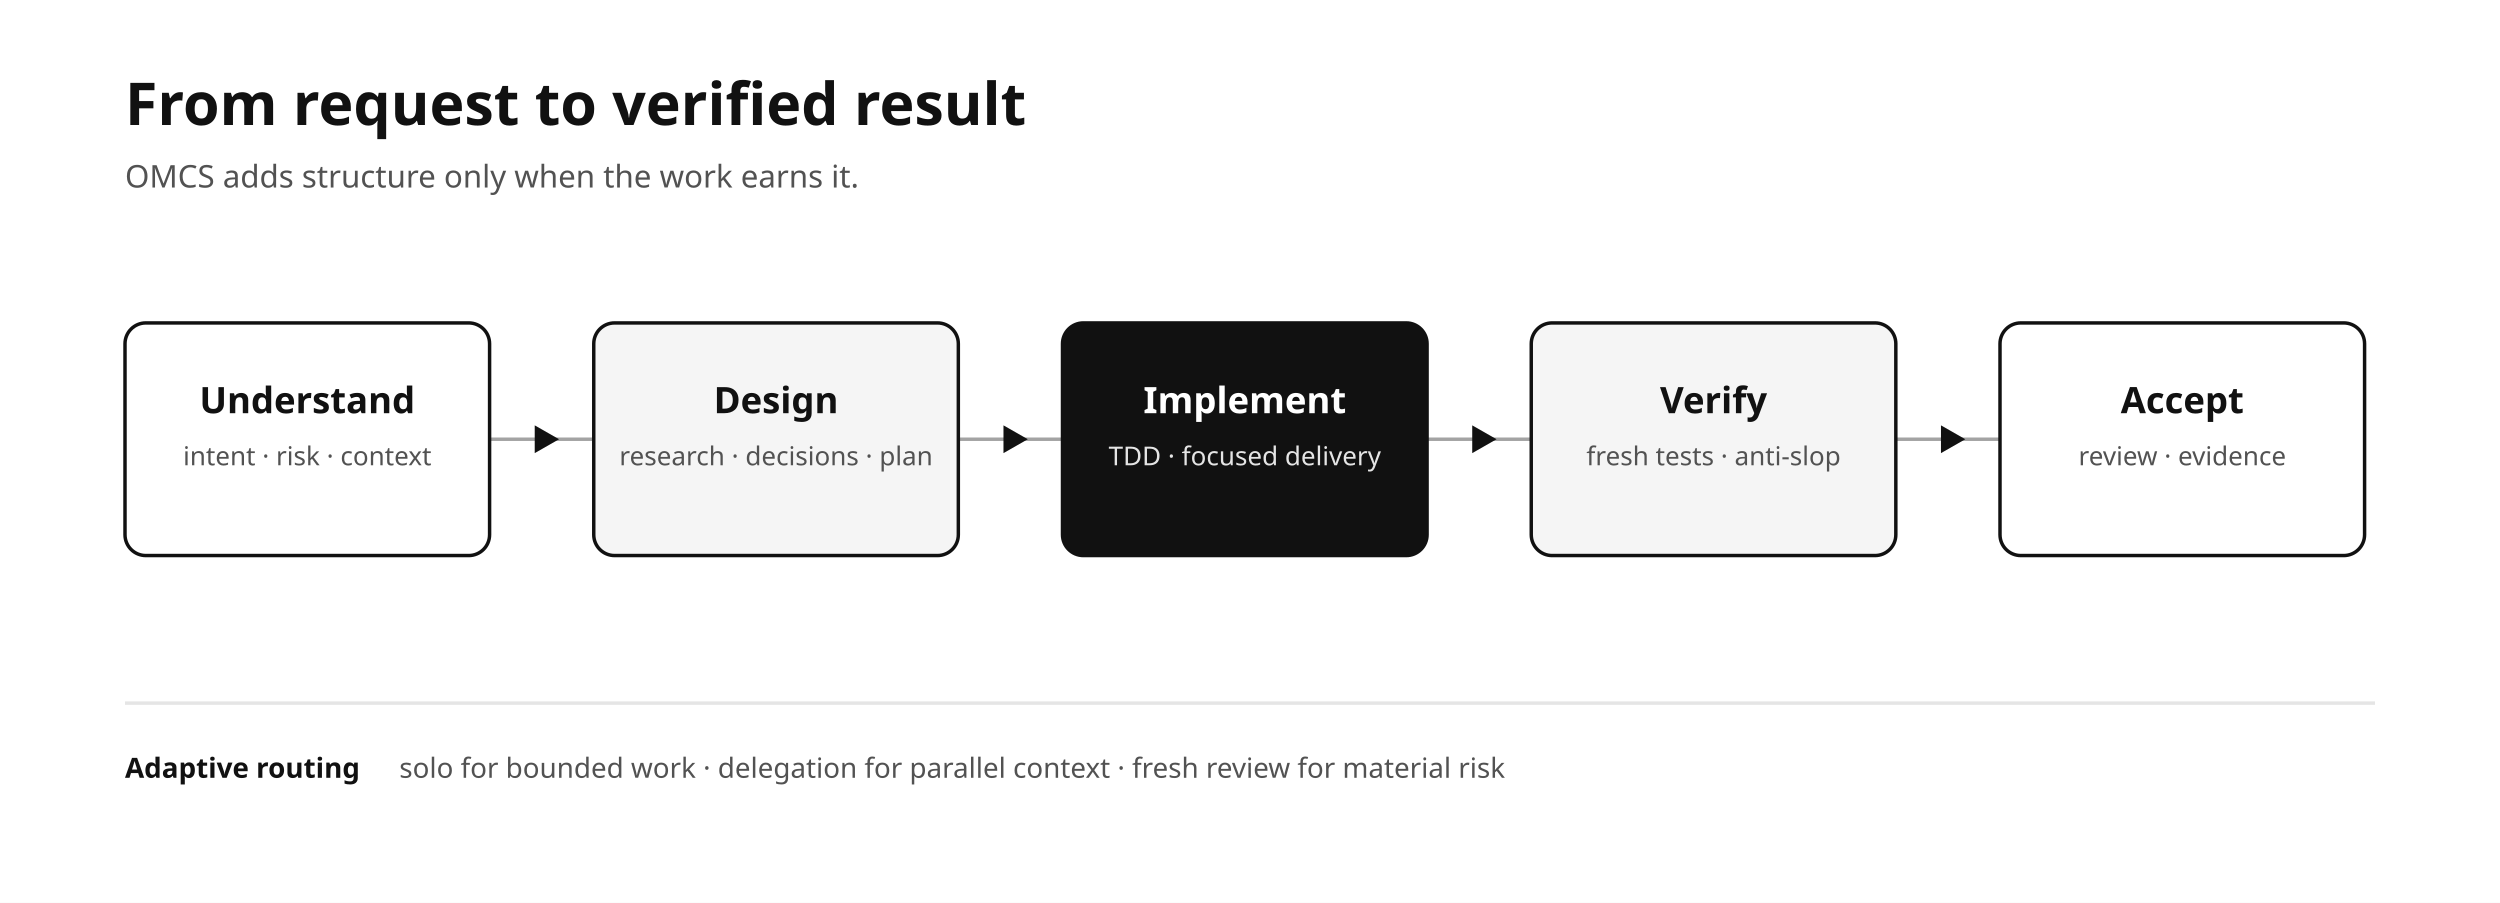
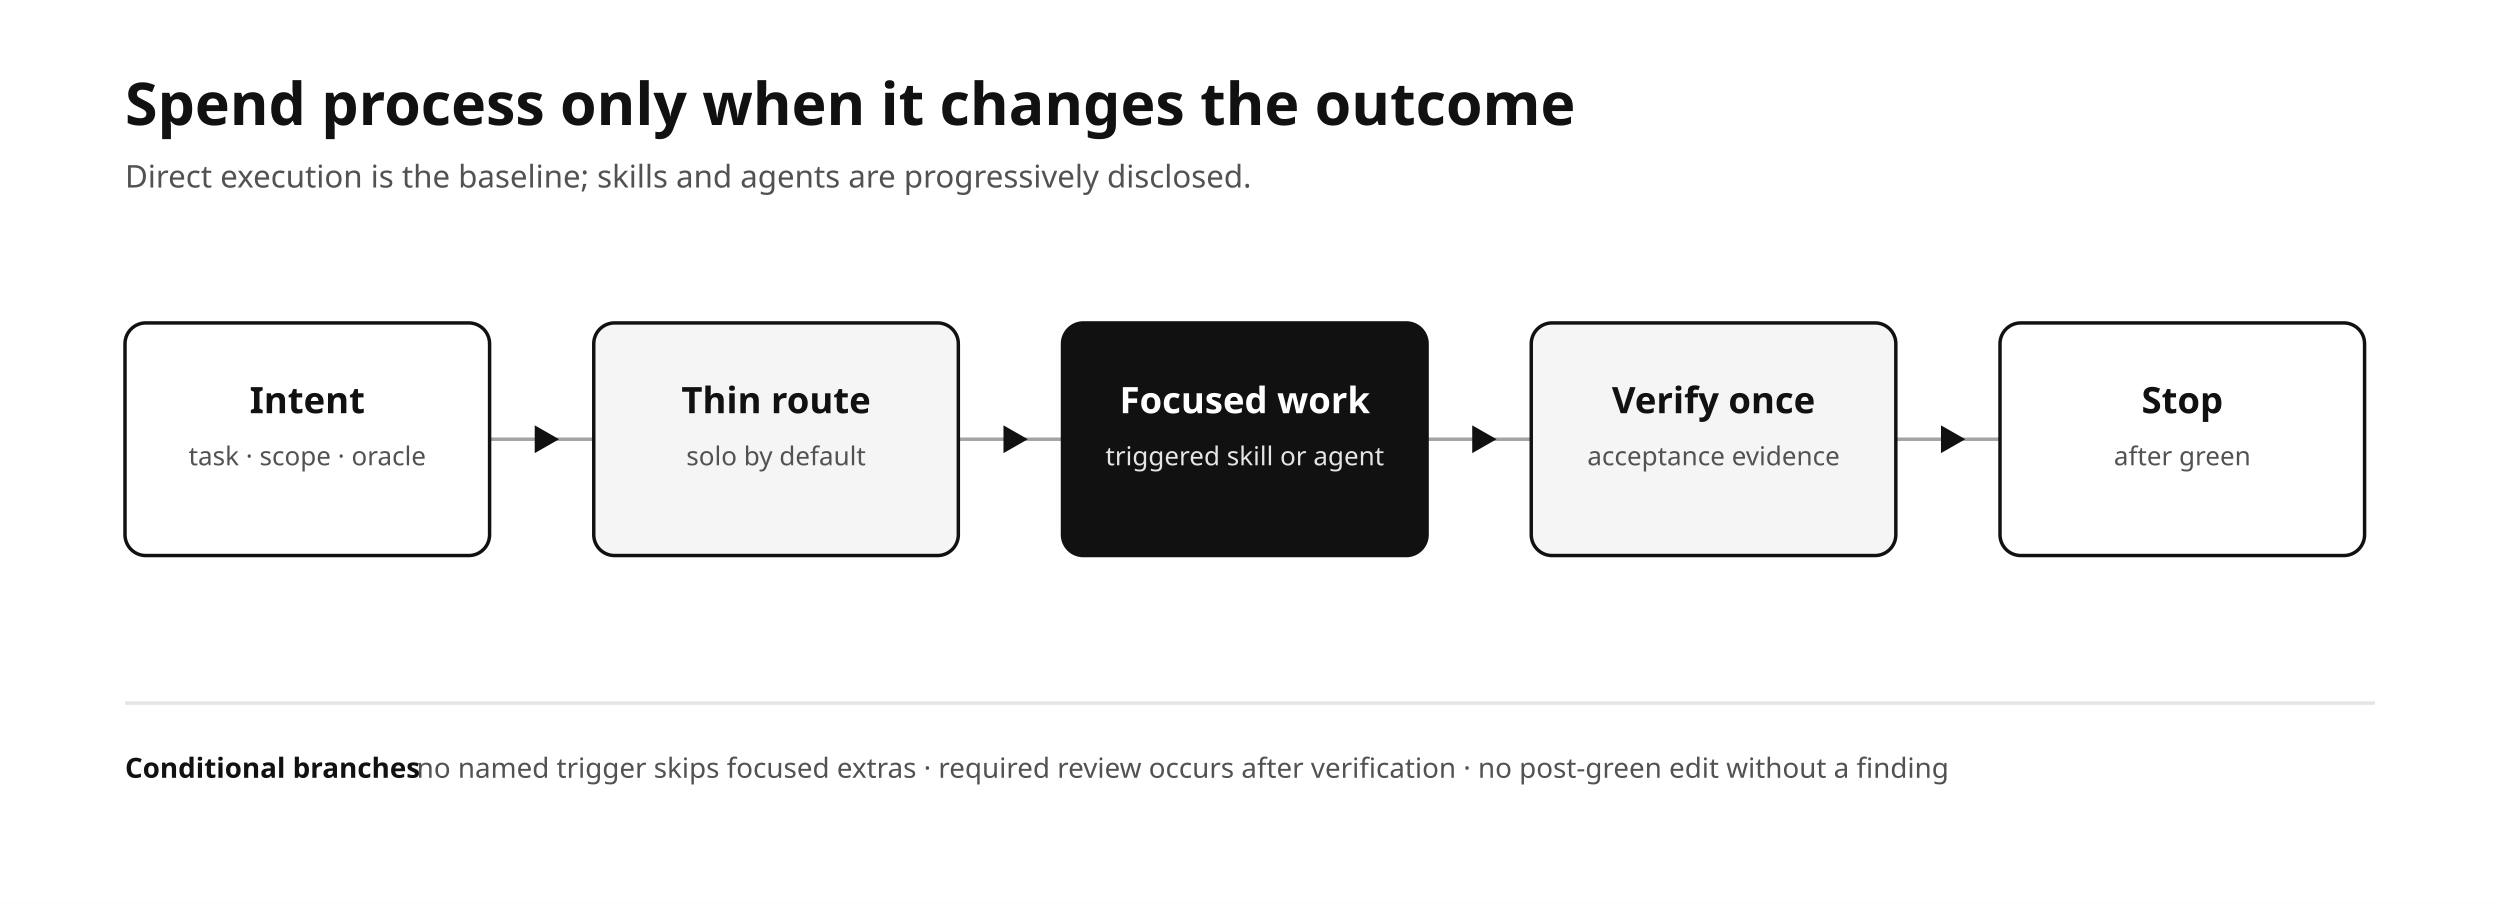
<svg xmlns="http://www.w3.org/2000/svg" viewBox="0 0 1440 520" role="img" aria-labelledby="title desc">
  <rect width="1440" height="520" fill="#FFFFFF" />
-   <text x="72" y="72" font-family="ui-sans-serif, system-ui, sans-serif" font-size="34" font-weight="700" fill="#111111">From request to verified result</text>
-   <text x="72" y="108" font-family="ui-sans-serif, system-ui, sans-serif" font-size="18" fill="#525252">OMCS adds structure only when the work earns it.</text>
+   <text x="72" y="72" font-family="ui-sans-serif, system-ui, sans-serif" font-size="34" font-weight="700" fill="#111111">Spend process only when it changes the outcome</text>
+   <text x="72" y="108" font-family="ui-sans-serif, system-ui, sans-serif" font-size="18" fill="#525252">Direct execution is the baseline; skills and agents are progressively disclosed.</text>
  <line x1="115" y1="253" x2="1320" y2="253" stroke="#A3A3A3" stroke-width="2" />
  <g font-family="ui-sans-serif, system-ui, sans-serif" text-anchor="middle">
    <g transform="translate(72 186)">
      <rect width="210" height="134" rx="12" fill="#FFFFFF" stroke="#111111" stroke-width="2" />
-       <text x="105" y="52" font-size="21" font-weight="700" fill="#111111">Understand</text>
-       <text x="105" y="82" font-size="15" fill="#525252">intent · risk · context</text>
+       <text x="105" y="52" font-size="21" font-weight="700" fill="#111111">Intent</text>
+       <text x="105" y="82" font-size="15" fill="#525252">task · scope · oracle</text>
    </g>
    <g transform="translate(342 186)">
      <rect width="210" height="134" rx="12" fill="#F5F5F5" stroke="#111111" stroke-width="2" />
-       <text x="105" y="52" font-size="21" font-weight="700" fill="#111111">Design</text>
-       <text x="105" y="82" font-size="15" fill="#525252">research · decisions · plan</text>
+       <text x="105" y="52" font-size="21" font-weight="700" fill="#111111">Thin route</text>
+       <text x="105" y="82" font-size="15" fill="#525252">solo by default</text>
    </g>
    <g transform="translate(612 186)">
      <rect width="210" height="134" rx="12" fill="#111111" stroke="#111111" stroke-width="2" />
-       <text x="105" y="52" font-size="21" font-weight="700" fill="#FFFFFF">Implement</text>
-       <text x="105" y="82" font-size="15" fill="#E5E5E5">TDD · focused delivery</text>
+       <text x="105" y="52" font-size="21" font-weight="700" fill="#FFFFFF">Focused work</text>
+       <text x="105" y="82" font-size="15" fill="#E5E5E5">triggered skill or agent</text>
    </g>
    <g transform="translate(882 186)">
      <rect width="210" height="134" rx="12" fill="#F5F5F5" stroke="#111111" stroke-width="2" />
-       <text x="105" y="52" font-size="21" font-weight="700" fill="#111111">Verify</text>
-       <text x="105" y="82" font-size="15" fill="#525252">fresh tests · anti-slop</text>
+       <text x="105" y="52" font-size="21" font-weight="700" fill="#111111">Verify once</text>
+       <text x="105" y="82" font-size="15" fill="#525252">acceptance evidence</text>
    </g>
    <g transform="translate(1152 186)">
      <rect width="210" height="134" rx="12" fill="#FFFFFF" stroke="#111111" stroke-width="2" />
-       <text x="105" y="52" font-size="21" font-weight="700" fill="#111111">Accept</text>
-       <text x="105" y="82" font-size="15" fill="#525252">review · evidence</text>
+       <text x="105" y="52" font-size="21" font-weight="700" fill="#111111">Stop</text>
+       <text x="105" y="82" font-size="15" fill="#525252">after green</text>
    </g>
  </g>
  <g fill="#111111">
    <path d="M322 253 l-14 -8 v16 z" />
    <path d="M592 253 l-14 -8 v16 z" />
    <path d="M862 253 l-14 -8 v16 z" />
    <path d="M1132 253 l-14 -8 v16 z" />
  </g>
  <line x1="72" y1="405" x2="1368" y2="405" stroke="#E5E5E5" stroke-width="2" />
-   <text x="72" y="448" font-family="ui-sans-serif, system-ui, sans-serif" font-size="16" font-weight="700" fill="#111111">Adaptive routing</text>
-   <text x="230" y="448" font-family="ui-sans-serif, system-ui, sans-serif" font-size="16" fill="#525252">solo for bounded work · delegation for parallel context · fresh review for material risk</text>
+   <text x="72" y="448" font-family="ui-sans-serif, system-ui, sans-serif" font-size="16" font-weight="700" fill="#111111">Conditional branches</text>
+   <text x="240" y="448" font-family="ui-sans-serif, system-ui, sans-serif" font-size="16" fill="#525252">no named trigger skips focused extras · required review occurs after verification · no post-green edit without a finding</text>
</svg>
